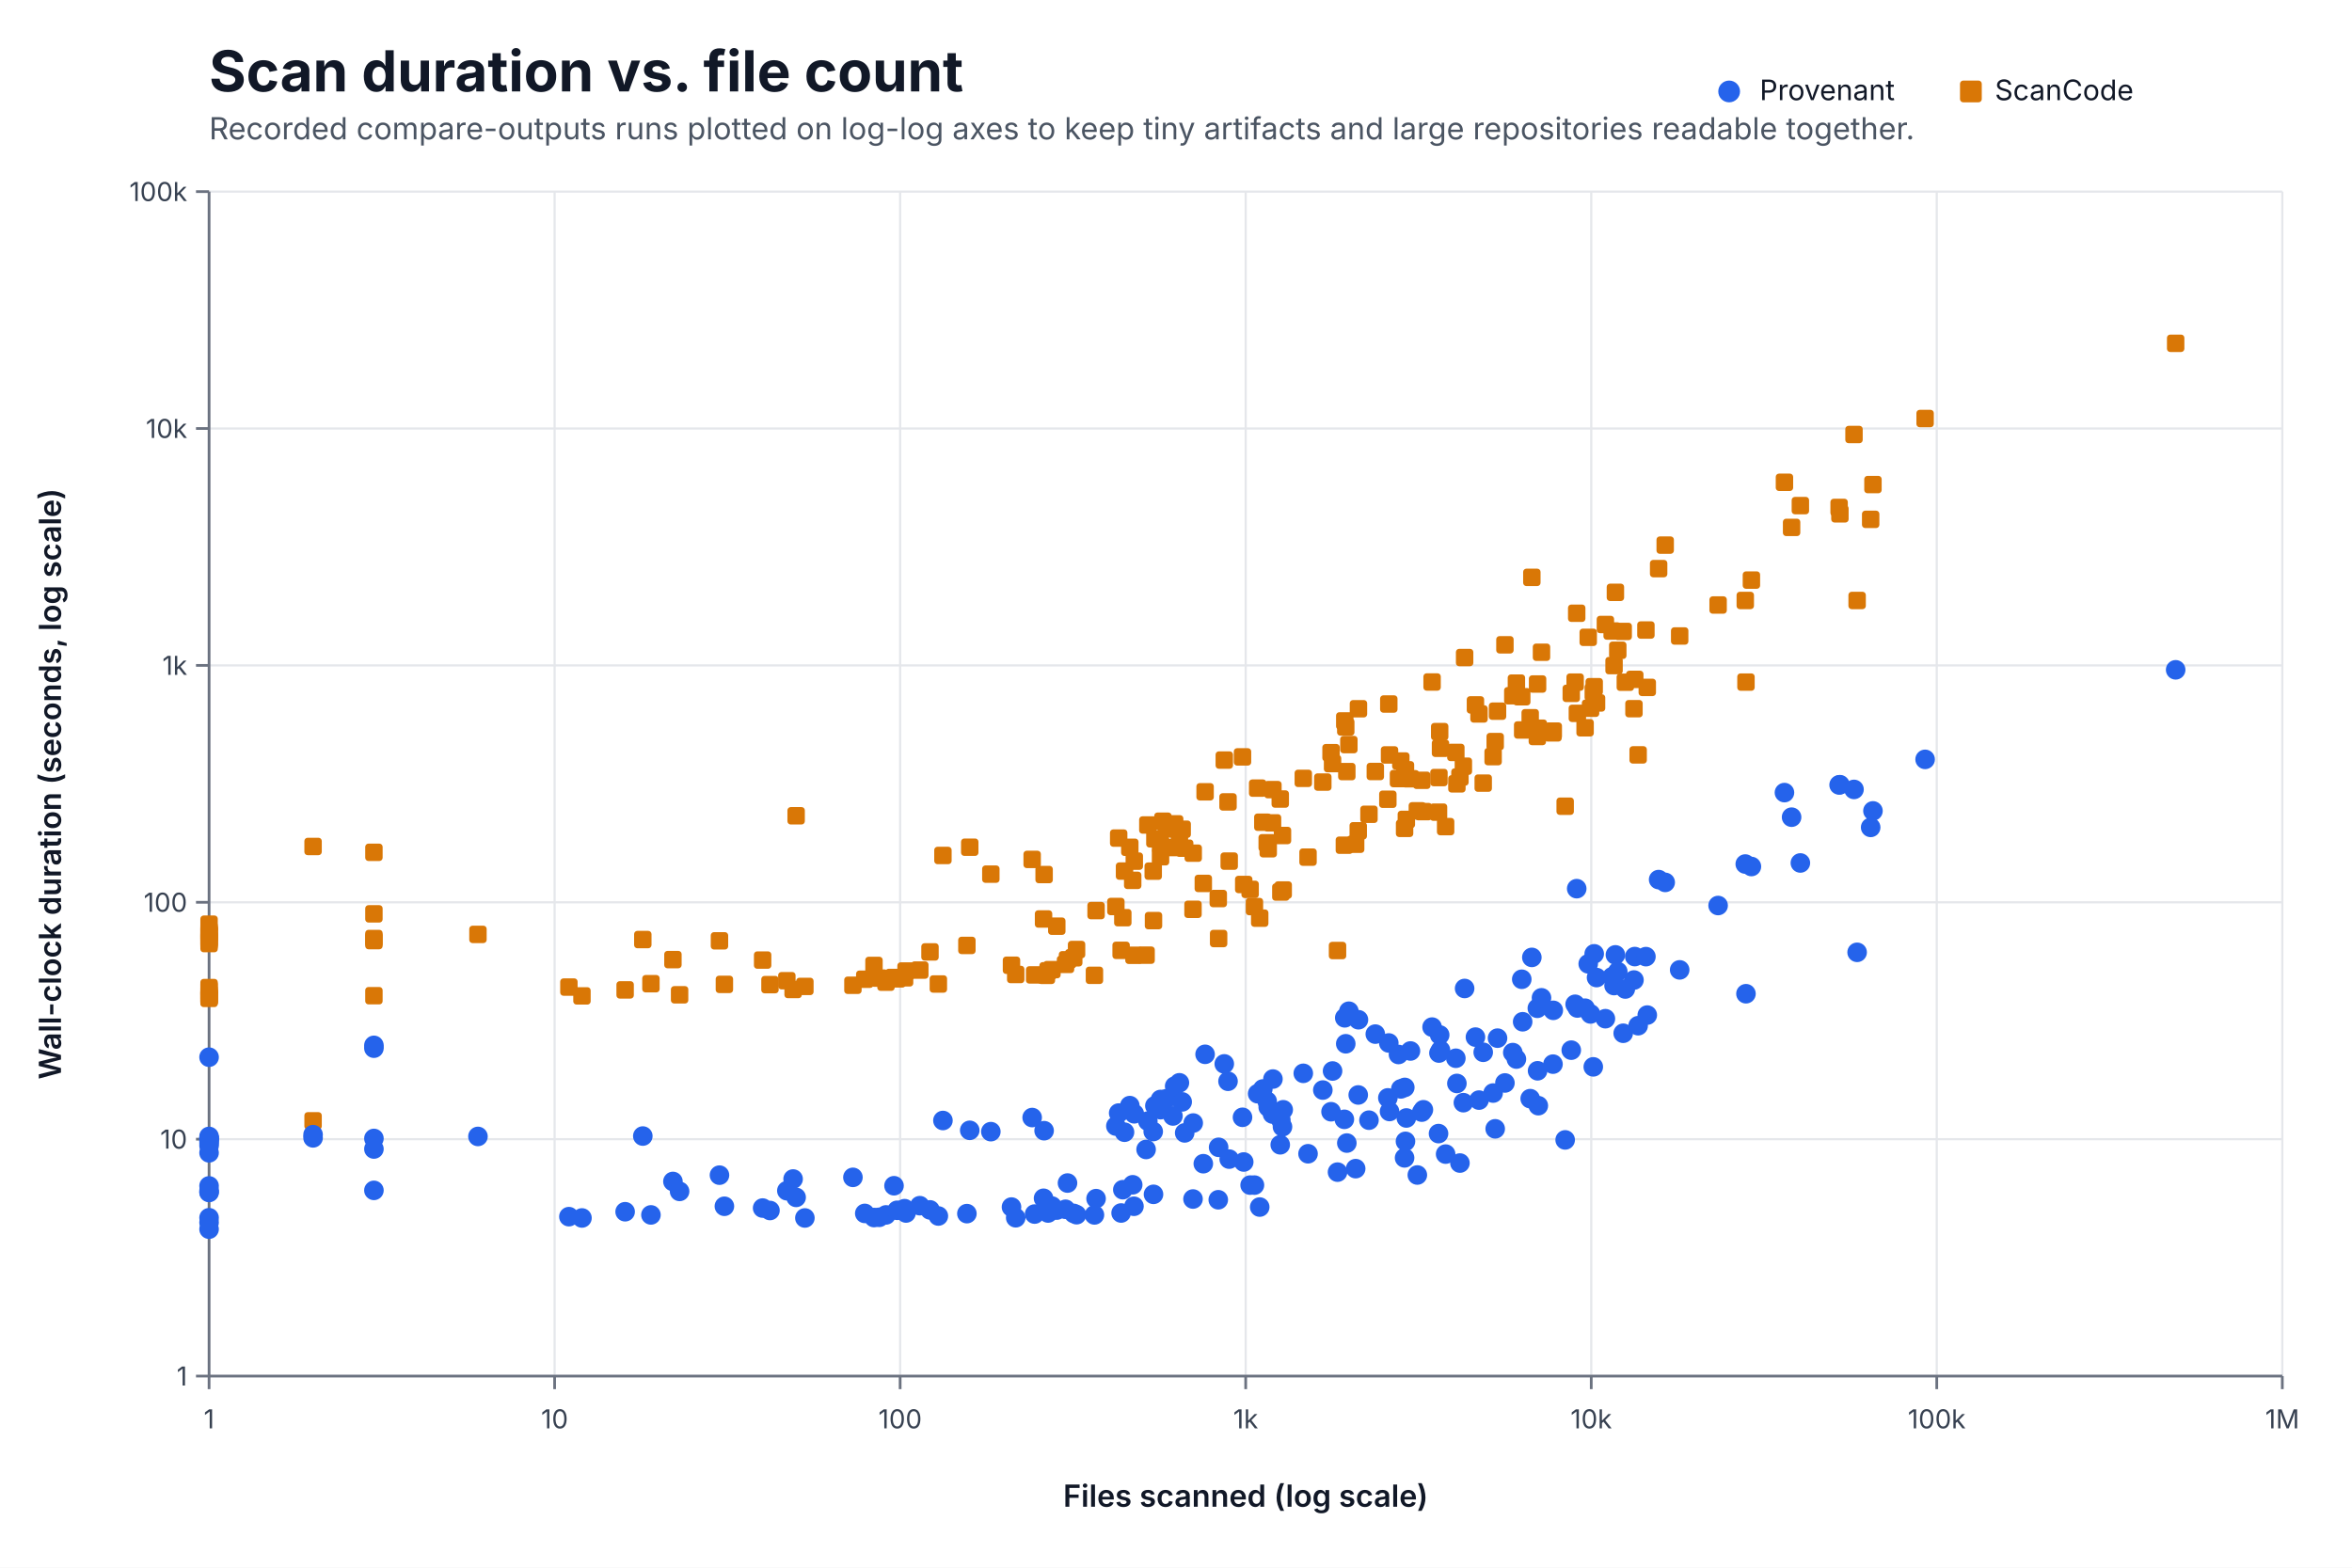
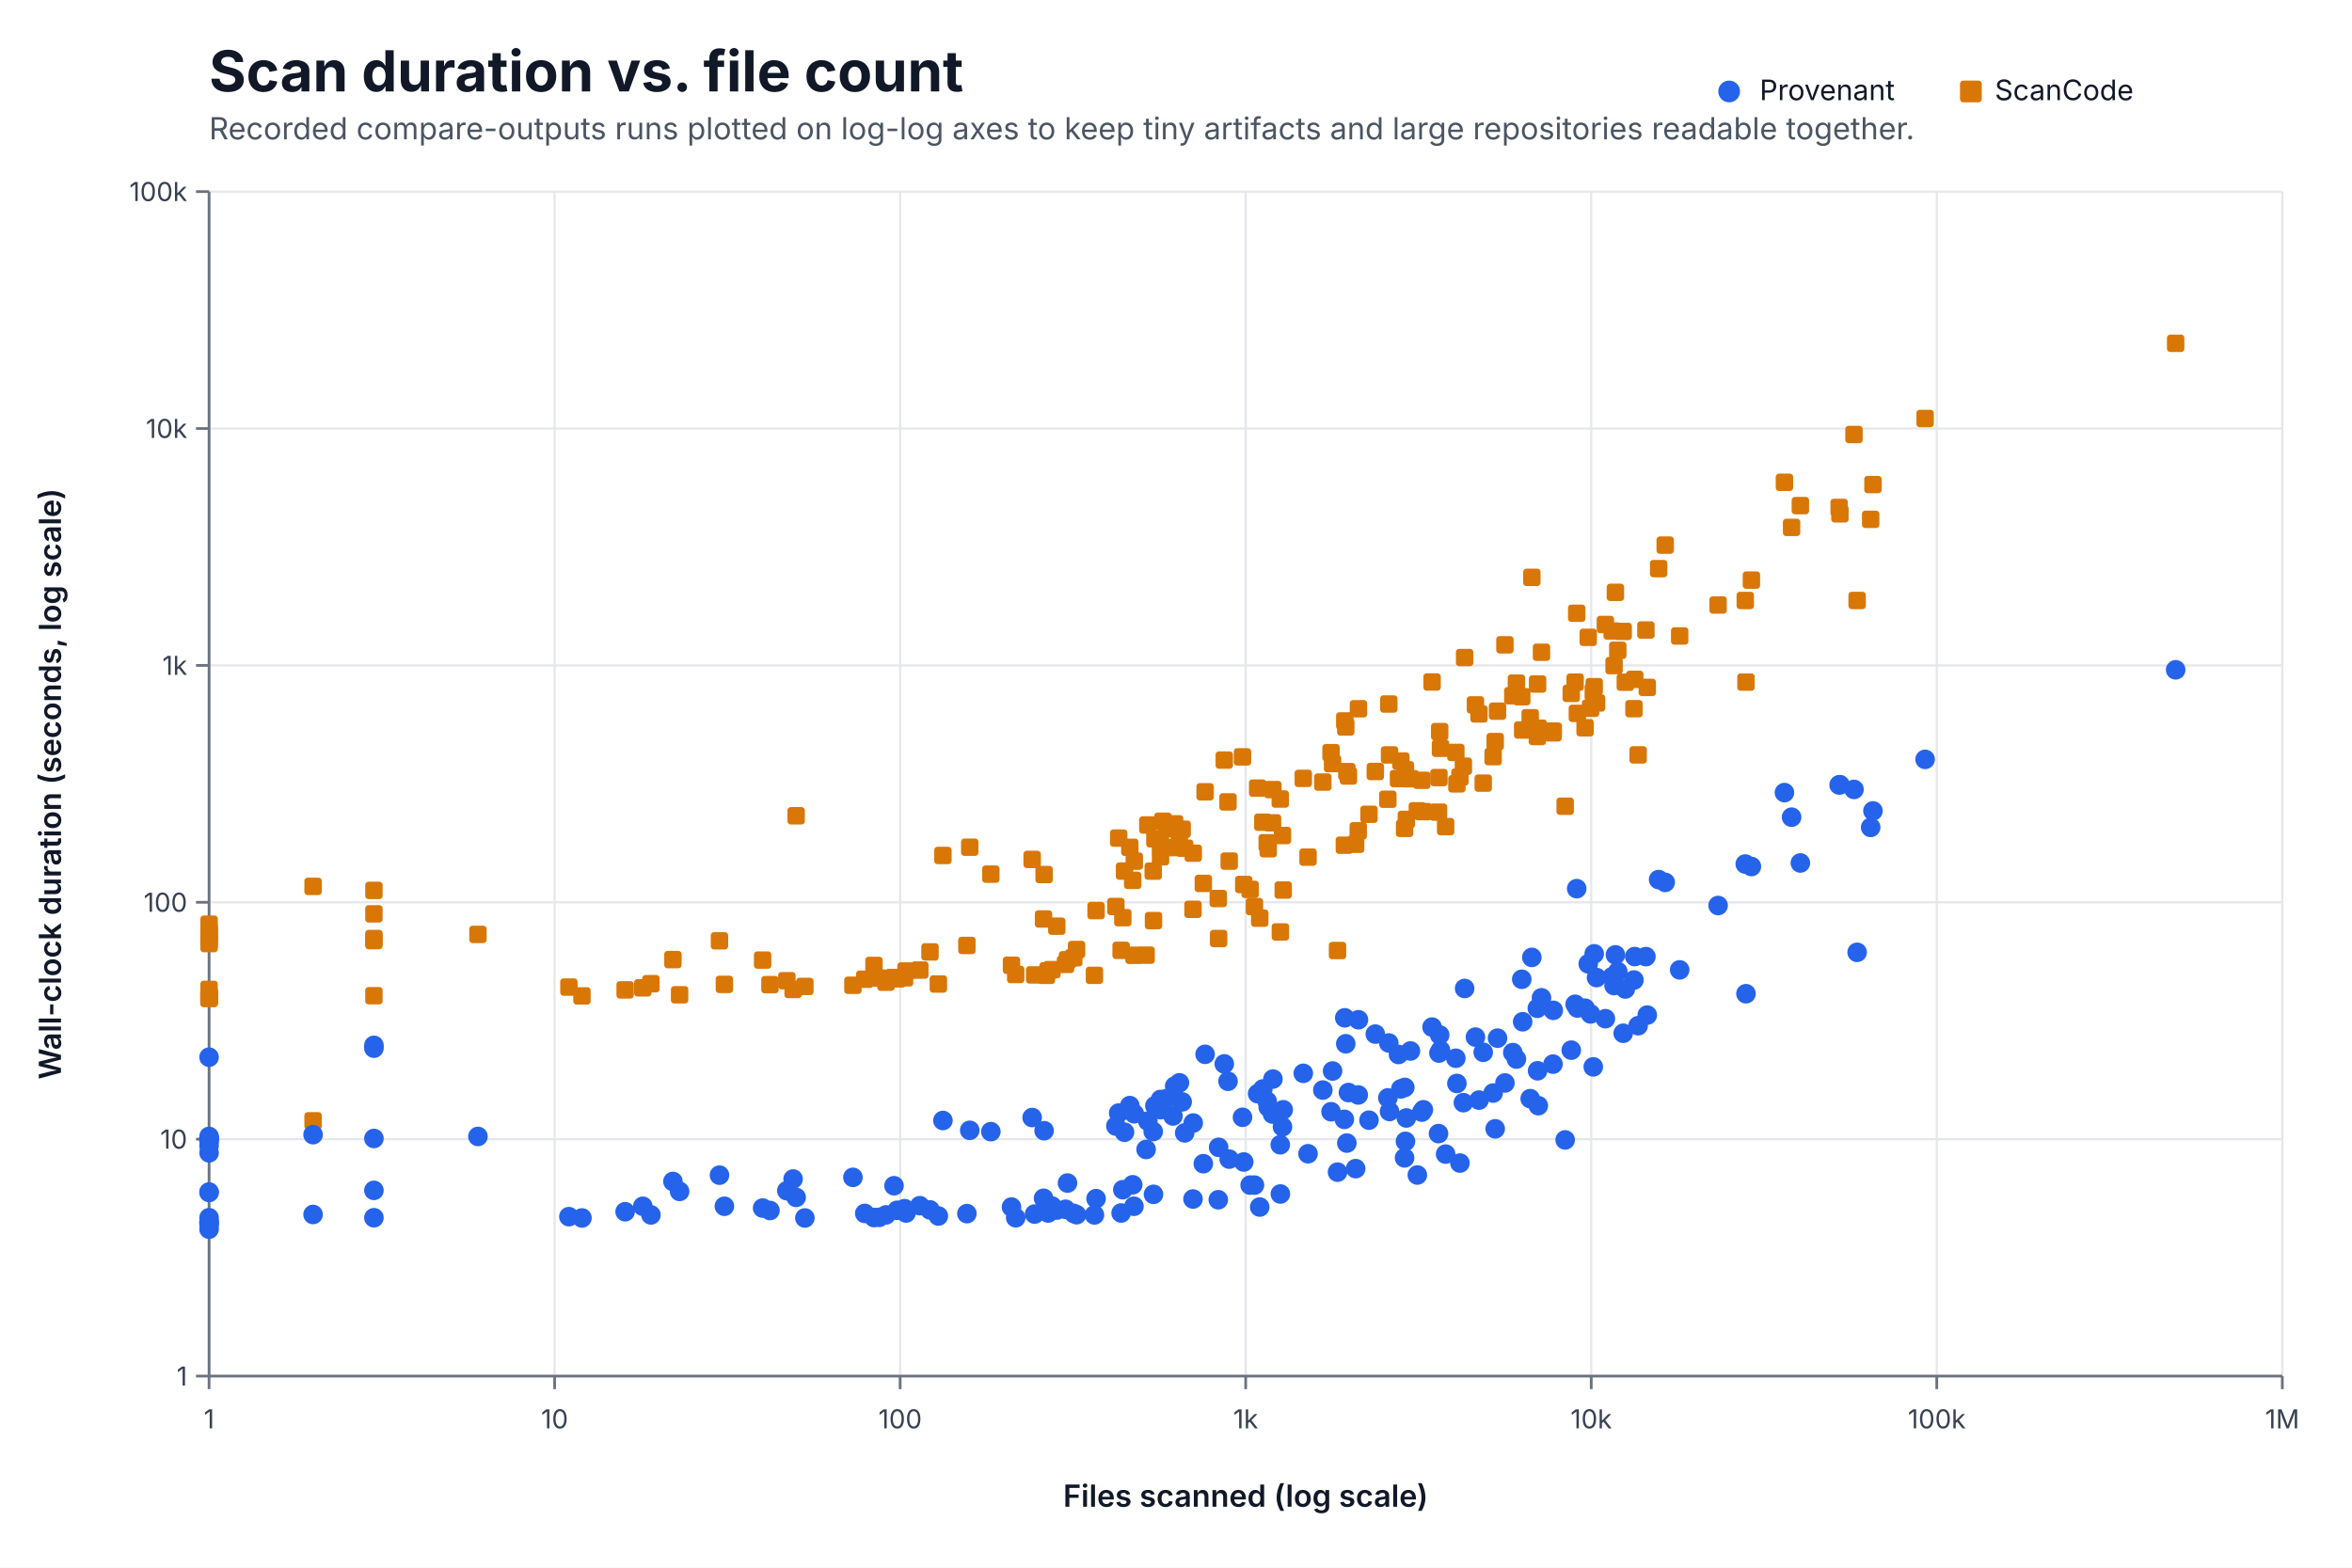
<svg xmlns="http://www.w3.org/2000/svg" width="1080" height="720" viewBox="0 0 1080 720" role="img" aria-labelledby="title desc">
  <style>
    text { font-family: -apple-system, BlinkMacSystemFont, "Segoe UI", sans-serif; fill: #111827; }
    .title { font-size: 26px; font-weight: 700; }
    .subtitle { font-size: 14px; fill: #4b5563; }
    .axis-label { font-size: 14px; font-weight: 600; }
    .tick { font-size: 12px; fill: #374151; }
    .grid { stroke: #e5e7eb; stroke-width: 1; }
    .axis { stroke: #6b7280; stroke-width: 1.25; }
    .legend-label { font-size: 13px; }
  </style>
  <rect x="0" y="0" width="1080" height="720" fill="white" />
  <text class="title" x="96" y="42">Scan duration vs. file count</text>
  <text class="subtitle" x="96" y="64">Recorded compare-outputs runs plotted on log-log axes to keep tiny artifacts and large repositories readable together.</text>
  <line class="grid" x1="96.00" y1="632.00" x2="1048.00" y2="632.00" />
  <line class="grid" x1="96.00" y1="523.20" x2="1048.00" y2="523.20" />
  <line class="grid" x1="96.00" y1="414.40" x2="1048.00" y2="414.40" />
  <line class="grid" x1="96.00" y1="305.60" x2="1048.00" y2="305.60" />
  <line class="grid" x1="96.00" y1="196.80" x2="1048.00" y2="196.80" />
  <line class="grid" x1="96.00" y1="88.00" x2="1048.00" y2="88.00" />
  <line class="grid" x1="96.00" y1="88.00" x2="96.00" y2="632.00" />
  <line class="grid" x1="254.67" y1="88.00" x2="254.67" y2="632.00" />
  <line class="grid" x1="413.33" y1="88.00" x2="413.33" y2="632.00" />
  <line class="grid" x1="572.00" y1="88.00" x2="572.00" y2="632.00" />
  <line class="grid" x1="730.67" y1="88.00" x2="730.67" y2="632.00" />
  <line class="grid" x1="889.33" y1="88.00" x2="889.33" y2="632.00" />
  <line class="grid" x1="1048.00" y1="88.00" x2="1048.00" y2="632.00" />
  <line class="axis" x1="96.00" y1="632.00" x2="1048.00" y2="632.00" />
  <line class="axis" x1="96.00" y1="88.00" x2="96.00" y2="632.00" />
  <line class="axis" x1="96.00" y1="632.00" x2="96.00" y2="638.00" />
  <text class="tick" x="96.00" y="656.00" text-anchor="middle">1</text>
  <line class="axis" x1="254.67" y1="632.00" x2="254.67" y2="638.00" />
  <text class="tick" x="254.67" y="656.00" text-anchor="middle">10</text>
  <line class="axis" x1="413.33" y1="632.00" x2="413.33" y2="638.00" />
  <text class="tick" x="413.33" y="656.00" text-anchor="middle">100</text>
  <line class="axis" x1="572.00" y1="632.00" x2="572.00" y2="638.00" />
  <text class="tick" x="572.00" y="656.00" text-anchor="middle">1k</text>
  <line class="axis" x1="730.67" y1="632.00" x2="730.67" y2="638.00" />
  <text class="tick" x="730.67" y="656.00" text-anchor="middle">10k</text>
  <line class="axis" x1="889.33" y1="632.00" x2="889.33" y2="638.00" />
  <text class="tick" x="889.33" y="656.00" text-anchor="middle">100k</text>
  <line class="axis" x1="1048.00" y1="632.00" x2="1048.00" y2="638.00" />
  <text class="tick" x="1048.00" y="656.00" text-anchor="middle">1M</text>
  <line class="axis" x1="90.00" y1="632.00" x2="96.00" y2="632.00" />
  <text class="tick" x="86.00" y="632.00" text-anchor="end" dominant-baseline="middle">1</text>
  <line class="axis" x1="90.00" y1="523.20" x2="96.00" y2="523.20" />
  <text class="tick" x="86.00" y="523.20" text-anchor="end" dominant-baseline="middle">10</text>
  <line class="axis" x1="90.00" y1="414.40" x2="96.00" y2="414.40" />
  <text class="tick" x="86.00" y="414.40" text-anchor="end" dominant-baseline="middle">100</text>
  <line class="axis" x1="90.00" y1="305.60" x2="96.00" y2="305.60" />
  <text class="tick" x="86.00" y="305.60" text-anchor="end" dominant-baseline="middle">1k</text>
  <line class="axis" x1="90.00" y1="196.80" x2="96.00" y2="196.80" />
  <text class="tick" x="86.00" y="196.80" text-anchor="end" dominant-baseline="middle">10k</text>
  <line class="axis" x1="90.00" y1="88.00" x2="96.00" y2="88.00" />
  <text class="tick" x="86.00" y="88.00" text-anchor="end" dominant-baseline="middle">100k</text>
  <text class="axis-label" x="572.00" y="692.00" text-anchor="middle">Files scanned (log scale)</text>
  <text class="axis-label" x="28" y="360.00" transform="rotate(-90 28 360.00)" text-anchor="middle">Wall-clock duration (seconds, log scale)</text>
  <g aria-label="Legend">
    <circle cx="794" cy="42" r="5" fill="#2563eb" />
    <text class="legend-label" x="808" y="46">Provenant</text>
    <rect x="900" y="37" width="10" height="10" fill="#d97706" rx="1.5" />
    <text class="legend-label" x="916" y="46">ScanCode</text>
  </g>
  <g aria-label="ScanCode points">
    <rect x="92.00" y="420.46" width="8" height="8" fill="#d97706" rx="1.5" />
    <rect x="92.00" y="423.47" width="8" height="8" fill="#d97706" rx="1.5" />
    <rect x="92.00" y="425.26" width="8" height="8" fill="#d97706" rx="1.5" />
    <rect x="92.00" y="424.52" width="8" height="8" fill="#d97706" rx="1.5" />
-     <rect x="92.00" y="449.57" width="8" height="8" fill="#d97706" rx="1.5" />
+     <rect x="92.00" y="453.23" width="8" height="8" fill="#d97706" rx="1.5" />
    <rect x="92.00" y="454.13" width="8" height="8" fill="#d97706" rx="1.5" />
    <rect x="92.00" y="450.39" width="8" height="8" fill="#d97706" rx="1.5" />
    <rect x="92.00" y="454.09" width="8" height="8" fill="#d97706" rx="1.5" />
    <rect x="92.00" y="429.37" width="8" height="8" fill="#d97706" rx="1.5" />
    <rect x="92.00" y="428.44" width="8" height="8" fill="#d97706" rx="1.5" />
    <rect x="92.00" y="427.25" width="8" height="8" fill="#d97706" rx="1.5" />
    <rect x="92.00" y="453.66" width="8" height="8" fill="#d97706" rx="1.5" />
-     <rect x="92.00" y="424.52" width="8" height="8" fill="#d97706" rx="1.5" />
+     <rect x="92.00" y="454.09" width="8" height="8" fill="#d97706" rx="1.5" />
    <rect x="92.00" y="427.69" width="8" height="8" fill="#d97706" rx="1.5" />
    <rect x="92.00" y="453.46" width="8" height="8" fill="#d97706" rx="1.5" />
    <rect x="92.00" y="454.54" width="8" height="8" fill="#d97706" rx="1.5" />
-     <rect x="92.00" y="452.30" width="8" height="8" fill="#d97706" rx="1.5" />
+     <rect x="92.00" y="454.54" width="8" height="8" fill="#d97706" rx="1.5" />
    <rect x="139.76" y="510.78" width="8" height="8" fill="#d97706" rx="1.5" />
-     <rect x="139.76" y="384.76" width="8" height="8" fill="#d97706" rx="1.5" />
+     <rect x="139.76" y="403.09" width="8" height="8" fill="#d97706" rx="1.5" />
    <rect x="167.70" y="427.04" width="8" height="8" fill="#d97706" rx="1.5" />
-     <rect x="167.70" y="387.45" width="8" height="8" fill="#d97706" rx="1.5" />
+     <rect x="167.70" y="404.94" width="8" height="8" fill="#d97706" rx="1.5" />
    <rect x="167.70" y="427.99" width="8" height="8" fill="#d97706" rx="1.5" />
    <rect x="167.70" y="453.30" width="8" height="8" fill="#d97706" rx="1.5" />
    <rect x="167.70" y="415.71" width="8" height="8" fill="#d97706" rx="1.5" />
    <rect x="215.47" y="425.14" width="8" height="8" fill="#d97706" rx="1.5" />
    <rect x="257.23" y="449.34" width="8" height="8" fill="#d97706" rx="1.5" />
    <rect x="263.23" y="453.39" width="8" height="8" fill="#d97706" rx="1.5" />
    <rect x="283.05" y="450.63" width="8" height="8" fill="#d97706" rx="1.5" />
-     <rect x="291.17" y="427.52" width="8" height="8" fill="#d97706" rx="1.5" />
+     <rect x="291.17" y="449.68" width="8" height="8" fill="#d97706" rx="1.5" />
    <rect x="294.90" y="447.79" width="8" height="8" fill="#d97706" rx="1.5" />
    <rect x="305.00" y="436.72" width="8" height="8" fill="#d97706" rx="1.5" />
    <rect x="308.06" y="452.89" width="8" height="8" fill="#d97706" rx="1.5" />
    <rect x="326.37" y="428.10" width="8" height="8" fill="#d97706" rx="1.5" />
    <rect x="328.63" y="448.10" width="8" height="8" fill="#d97706" rx="1.5" />
    <rect x="346.19" y="436.94" width="8" height="8" fill="#d97706" rx="1.5" />
    <rect x="349.56" y="448.21" width="8" height="8" fill="#d97706" rx="1.5" />
    <rect x="357.31" y="446.42" width="8" height="8" fill="#d97706" rx="1.5" />
    <rect x="360.18" y="450.45" width="8" height="8" fill="#d97706" rx="1.5" />
    <rect x="361.57" y="370.67" width="8" height="8" fill="#d97706" rx="1.5" />
    <rect x="365.59" y="449.04" width="8" height="8" fill="#d97706" rx="1.5" />
    <rect x="387.65" y="448.50" width="8" height="8" fill="#d97706" rx="1.5" />
    <rect x="393.09" y="445.73" width="8" height="8" fill="#d97706" rx="1.5" />
    <rect x="397.32" y="439.40" width="8" height="8" fill="#d97706" rx="1.5" />
    <rect x="399.74" y="445.22" width="8" height="8" fill="#d97706" rx="1.5" />
    <rect x="402.83" y="447.10" width="8" height="8" fill="#d97706" rx="1.5" />
    <rect x="406.52" y="444.93" width="8" height="8" fill="#d97706" rx="1.5" />
    <rect x="407.94" y="445.56" width="8" height="8" fill="#d97706" rx="1.5" />
    <rect x="411.37" y="445.09" width="8" height="8" fill="#d97706" rx="1.5" />
    <rect x="412.04" y="441.96" width="8" height="8" fill="#d97706" rx="1.5" />
    <rect x="418.36" y="441.53" width="8" height="8" fill="#d97706" rx="1.5" />
    <rect x="423.04" y="433.19" width="8" height="8" fill="#d97706" rx="1.5" />
    <rect x="426.88" y="447.92" width="8" height="8" fill="#d97706" rx="1.5" />
    <rect x="428.98" y="388.90" width="8" height="8" fill="#d97706" rx="1.5" />
    <rect x="439.98" y="430.21" width="8" height="8" fill="#d97706" rx="1.5" />
    <rect x="441.29" y="385.10" width="8" height="8" fill="#d97706" rx="1.5" />
    <rect x="450.98" y="397.47" width="8" height="8" fill="#d97706" rx="1.5" />
    <rect x="460.46" y="439.32" width="8" height="8" fill="#d97706" rx="1.5" />
    <rect x="462.40" y="443.56" width="8" height="8" fill="#d97706" rx="1.5" />
    <rect x="469.95" y="390.71" width="8" height="8" fill="#d97706" rx="1.5" />
    <rect x="471.08" y="443.75" width="8" height="8" fill="#d97706" rx="1.5" />
    <rect x="475.18" y="418.07" width="8" height="8" fill="#d97706" rx="1.5" />
    <rect x="475.44" y="397.66" width="8" height="8" fill="#d97706" rx="1.5" />
    <rect x="476.49" y="443.95" width="8" height="8" fill="#d97706" rx="1.5" />
    <rect x="477.26" y="441.87" width="8" height="8" fill="#d97706" rx="1.5" />
    <rect x="479.04" y="441.32" width="8" height="8" fill="#d97706" rx="1.5" />
    <rect x="481.26" y="421.37" width="8" height="8" fill="#d97706" rx="1.5" />
    <rect x="485.27" y="438.93" width="8" height="8" fill="#d97706" rx="1.5" />
    <rect x="486.18" y="436.80" width="8" height="8" fill="#d97706" rx="1.5" />
    <rect x="489.05" y="435.88" width="8" height="8" fill="#d97706" rx="1.5" />
    <rect x="490.34" y="432.10" width="8" height="8" fill="#d97706" rx="1.5" />
    <rect x="498.55" y="443.94" width="8" height="8" fill="#d97706" rx="1.5" />
    <rect x="499.30" y="414.21" width="8" height="8" fill="#d97706" rx="1.5" />
    <rect x="508.39" y="412.34" width="8" height="8" fill="#d97706" rx="1.5" />
    <rect x="509.68" y="380.92" width="8" height="8" fill="#d97706" rx="1.5" />
    <rect x="510.80" y="432.47" width="8" height="8" fill="#d97706" rx="1.5" />
    <rect x="511.58" y="417.47" width="8" height="8" fill="#d97706" rx="1.5" />
    <rect x="512.36" y="396.07" width="8" height="8" fill="#d97706" rx="1.5" />
    <rect x="514.79" y="385.13" width="8" height="8" fill="#d97706" rx="1.5" />
    <rect x="516.12" y="400.33" width="8" height="8" fill="#d97706" rx="1.5" />
    <rect x="516.70" y="434.73" width="8" height="8" fill="#d97706" rx="1.5" />
    <rect x="516.85" y="391.50" width="8" height="8" fill="#d97706" rx="1.5" />
    <rect x="522.27" y="434.69" width="8" height="8" fill="#d97706" rx="1.5" />
    <rect x="523.07" y="374.90" width="8" height="8" fill="#d97706" rx="1.5" />
    <rect x="525.54" y="396.10" width="8" height="8" fill="#d97706" rx="1.5" />
    <rect x="525.67" y="418.82" width="8" height="8" fill="#d97706" rx="1.5" />
    <rect x="526.30" y="381.25" width="8" height="8" fill="#d97706" rx="1.5" />
    <rect x="528.90" y="383.91" width="8" height="8" fill="#d97706" rx="1.5" />
    <rect x="528.90" y="389.48" width="8" height="8" fill="#d97706" rx="1.5" />
    <rect x="529.99" y="373.16" width="8" height="8" fill="#d97706" rx="1.5" />
    <rect x="531.64" y="376.71" width="8" height="8" fill="#d97706" rx="1.5" />
    <rect x="534.61" y="385.27" width="8" height="8" fill="#d97706" rx="1.5" />
    <rect x="535.39" y="374.38" width="8" height="8" fill="#d97706" rx="1.5" />
    <rect x="537.57" y="381.59" width="8" height="8" fill="#d97706" rx="1.5" />
    <rect x="538.84" y="376.84" width="8" height="8" fill="#d97706" rx="1.5" />
    <rect x="539.99" y="385.56" width="8" height="8" fill="#d97706" rx="1.5" />
    <rect x="543.81" y="413.62" width="8" height="8" fill="#d97706" rx="1.5" />
    <rect x="543.91" y="387.84" width="8" height="8" fill="#d97706" rx="1.5" />
    <rect x="548.54" y="401.74" width="8" height="8" fill="#d97706" rx="1.5" />
    <rect x="549.36" y="359.65" width="8" height="8" fill="#d97706" rx="1.5" />
    <rect x="555.41" y="408.67" width="8" height="8" fill="#d97706" rx="1.5" />
    <rect x="555.57" y="427.04" width="8" height="8" fill="#d97706" rx="1.5" />
    <rect x="558.17" y="345.08" width="8" height="8" fill="#d97706" rx="1.5" />
    <rect x="559.89" y="364.30" width="8" height="8" fill="#d97706" rx="1.5" />
    <rect x="560.43" y="391.49" width="8" height="8" fill="#d97706" rx="1.5" />
    <rect x="566.54" y="343.62" width="8" height="8" fill="#d97706" rx="1.5" />
    <rect x="567.10" y="402.22" width="8" height="8" fill="#d97706" rx="1.5" />
    <rect x="570.04" y="404.47" width="8" height="8" fill="#d97706" rx="1.5" />
    <rect x="572.02" y="412.37" width="8" height="8" fill="#d97706" rx="1.5" />
    <rect x="573.49" y="357.97" width="8" height="8" fill="#d97706" rx="1.5" />
    <rect x="574.44" y="417.69" width="8" height="8" fill="#d97706" rx="1.5" />
    <rect x="575.87" y="373.63" width="8" height="8" fill="#d97706" rx="1.5" />
    <rect x="577.87" y="383.06" width="8" height="8" fill="#d97706" rx="1.5" />
    <rect x="578.35" y="385.81" width="8" height="8" fill="#d97706" rx="1.5" />
    <rect x="580.33" y="373.93" width="8" height="8" fill="#d97706" rx="1.5" />
    <rect x="580.51" y="358.66" width="8" height="8" fill="#d97706" rx="1.5" />
    <rect x="583.87" y="362.98" width="8" height="8" fill="#d97706" rx="1.5" />
-     <rect x="584.14" y="405.69" width="8" height="8" fill="#d97706" rx="1.5" />
+     <rect x="583.93" y="424.01" width="8" height="8" fill="#d97706" rx="1.5" />
    <rect x="584.90" y="379.72" width="8" height="8" fill="#d97706" rx="1.5" />
    <rect x="585.23" y="404.76" width="8" height="8" fill="#d97706" rx="1.5" />
    <rect x="594.45" y="353.48" width="8" height="8" fill="#d97706" rx="1.5" />
    <rect x="596.63" y="389.66" width="8" height="8" fill="#d97706" rx="1.5" />
    <rect x="603.42" y="355.19" width="8" height="8" fill="#d97706" rx="1.5" />
    <rect x="607.19" y="341.69" width="8" height="8" fill="#d97706" rx="1.5" />
    <rect x="607.89" y="346.71" width="8" height="8" fill="#d97706" rx="1.5" />
    <rect x="610.17" y="432.56" width="8" height="8" fill="#d97706" rx="1.5" />
    <rect x="613.31" y="384.18" width="8" height="8" fill="#d97706" rx="1.5" />
    <rect x="613.49" y="327.10" width="8" height="8" fill="#d97706" rx="1.5" />
    <rect x="613.95" y="329.87" width="8" height="8" fill="#d97706" rx="1.5" />
    <rect x="614.44" y="350.37" width="8" height="8" fill="#d97706" rx="1.5" />
-     <rect x="615.38" y="337.97" width="8" height="8" fill="#d97706" rx="1.5" />
+     <rect x="615.18" y="352.40" width="8" height="8" fill="#d97706" rx="1.5" />
    <rect x="618.50" y="383.74" width="8" height="8" fill="#d97706" rx="1.5" />
    <rect x="619.68" y="377.56" width="8" height="8" fill="#d97706" rx="1.5" />
    <rect x="619.78" y="321.51" width="8" height="8" fill="#d97706" rx="1.5" />
    <rect x="624.61" y="369.98" width="8" height="8" fill="#d97706" rx="1.5" />
    <rect x="627.52" y="350.33" width="8" height="8" fill="#d97706" rx="1.5" />
    <rect x="633.28" y="363.07" width="8" height="8" fill="#d97706" rx="1.5" />
    <rect x="633.71" y="319.34" width="8" height="8" fill="#d97706" rx="1.5" />
    <rect x="634.05" y="342.72" width="8" height="8" fill="#d97706" rx="1.5" />
    <rect x="638.16" y="353.58" width="8" height="8" fill="#d97706" rx="1.5" />
    <rect x="639.24" y="345.52" width="8" height="8" fill="#d97706" rx="1.5" />
    <rect x="640.96" y="376.44" width="8" height="8" fill="#d97706" rx="1.5" />
    <rect x="641.06" y="351.33" width="8" height="8" fill="#d97706" rx="1.5" />
    <rect x="641.37" y="349.55" width="8" height="8" fill="#d97706" rx="1.5" />
    <rect x="641.77" y="372.34" width="8" height="8" fill="#d97706" rx="1.5" />
    <rect x="643.66" y="353.67" width="8" height="8" fill="#d97706" rx="1.5" />
    <rect x="646.82" y="368.39" width="8" height="8" fill="#d97706" rx="1.5" />
    <rect x="648.86" y="354.37" width="8" height="8" fill="#d97706" rx="1.5" />
    <rect x="649.60" y="368.75" width="8" height="8" fill="#d97706" rx="1.5" />
    <rect x="653.59" y="309.22" width="8" height="8" fill="#d97706" rx="1.5" />
    <rect x="656.55" y="369.00" width="8" height="8" fill="#d97706" rx="1.5" />
    <rect x="656.74" y="353.11" width="8" height="8" fill="#d97706" rx="1.5" />
    <rect x="657.08" y="332.02" width="8" height="8" fill="#d97706" rx="1.5" />
    <rect x="657.46" y="339.67" width="8" height="8" fill="#d97706" rx="1.5" />
    <rect x="659.81" y="375.65" width="8" height="8" fill="#d97706" rx="1.5" />
    <rect x="664.50" y="341.57" width="8" height="8" fill="#d97706" rx="1.5" />
    <rect x="664.98" y="356.00" width="8" height="8" fill="#d97706" rx="1.5" />
    <rect x="666.38" y="352.86" width="8" height="8" fill="#d97706" rx="1.5" />
    <rect x="667.96" y="347.89" width="8" height="8" fill="#d97706" rx="1.5" />
    <rect x="668.53" y="297.99" width="8" height="8" fill="#d97706" rx="1.5" />
    <rect x="673.50" y="319.74" width="8" height="8" fill="#d97706" rx="1.5" />
    <rect x="675.14" y="323.90" width="8" height="8" fill="#d97706" rx="1.5" />
    <rect x="677.07" y="355.67" width="8" height="8" fill="#d97706" rx="1.5" />
    <rect x="681.62" y="343.50" width="8" height="8" fill="#d97706" rx="1.5" />
    <rect x="682.57" y="336.59" width="8" height="8" fill="#d97706" rx="1.5" />
    <rect x="683.64" y="322.63" width="8" height="8" fill="#d97706" rx="1.5" />
    <rect x="687.04" y="292.14" width="8" height="8" fill="#d97706" rx="1.5" />
    <rect x="690.65" y="315.53" width="8" height="8" fill="#d97706" rx="1.5" />
    <rect x="692.31" y="309.74" width="8" height="8" fill="#d97706" rx="1.5" />
    <rect x="694.77" y="315.99" width="8" height="8" fill="#d97706" rx="1.5" />
    <rect x="695.18" y="331.26" width="8" height="8" fill="#d97706" rx="1.5" />
    <rect x="698.64" y="325.64" width="8" height="8" fill="#d97706" rx="1.5" />
    <rect x="699.40" y="261.17" width="8" height="8" fill="#d97706" rx="1.5" />
    <rect x="701.92" y="334.25" width="8" height="8" fill="#d97706" rx="1.5" />
    <rect x="702.03" y="310.15" width="8" height="8" fill="#d97706" rx="1.5" />
    <rect x="702.37" y="330.44" width="8" height="8" fill="#d97706" rx="1.5" />
    <rect x="703.83" y="295.56" width="8" height="8" fill="#d97706" rx="1.5" />
    <rect x="709.11" y="332.59" width="8" height="8" fill="#d97706" rx="1.5" />
    <rect x="709.24" y="331.79" width="8" height="8" fill="#d97706" rx="1.5" />
    <rect x="714.70" y="366.27" width="8" height="8" fill="#d97706" rx="1.5" />
    <rect x="717.50" y="314.45" width="8" height="8" fill="#d97706" rx="1.5" />
    <rect x="719.28" y="309.28" width="8" height="8" fill="#d97706" rx="1.5" />
    <rect x="720.00" y="277.65" width="8" height="8" fill="#d97706" rx="1.5" />
    <rect x="720.30" y="323.62" width="8" height="8" fill="#d97706" rx="1.5" />
    <rect x="723.85" y="330.25" width="8" height="8" fill="#d97706" rx="1.5" />
    <rect x="725.29" y="288.71" width="8" height="8" fill="#d97706" rx="1.5" />
    <rect x="726.36" y="321.28" width="8" height="8" fill="#d97706" rx="1.5" />
    <rect x="727.61" y="313.95" width="8" height="8" fill="#d97706" rx="1.5" />
    <rect x="728.03" y="311.39" width="8" height="8" fill="#d97706" rx="1.5" />
    <rect x="729.11" y="318.85" width="8" height="8" fill="#d97706" rx="1.5" />
    <rect x="733.17" y="282.81" width="8" height="8" fill="#d97706" rx="1.5" />
    <rect x="736.27" y="285.81" width="8" height="8" fill="#d97706" rx="1.5" />
    <rect x="737.15" y="301.70" width="8" height="8" fill="#d97706" rx="1.5" />
    <rect x="737.77" y="268.04" width="8" height="8" fill="#d97706" rx="1.5" />
    <rect x="738.86" y="294.65" width="8" height="8" fill="#d97706" rx="1.5" />
    <rect x="741.35" y="286.00" width="8" height="8" fill="#d97706" rx="1.5" />
    <rect x="742.32" y="309.33" width="8" height="8" fill="#d97706" rx="1.5" />
    <rect x="746.29" y="321.48" width="8" height="8" fill="#d97706" rx="1.5" />
    <rect x="746.66" y="308.03" width="8" height="8" fill="#d97706" rx="1.5" />
    <rect x="748.21" y="342.70" width="8" height="8" fill="#d97706" rx="1.5" />
    <rect x="751.78" y="285.35" width="8" height="8" fill="#d97706" rx="1.5" />
    <rect x="752.40" y="311.70" width="8" height="8" fill="#d97706" rx="1.5" />
    <rect x="757.62" y="257.15" width="8" height="8" fill="#d97706" rx="1.5" />
    <rect x="760.63" y="246.36" width="8" height="8" fill="#d97706" rx="1.5" />
    <rect x="767.28" y="288.09" width="8" height="8" fill="#d97706" rx="1.5" />
    <rect x="784.93" y="273.87" width="8" height="8" fill="#d97706" rx="1.5" />
    <rect x="797.40" y="271.78" width="8" height="8" fill="#d97706" rx="1.5" />
    <rect x="797.72" y="309.27" width="8" height="8" fill="#d97706" rx="1.5" />
    <rect x="800.22" y="262.42" width="8" height="8" fill="#d97706" rx="1.5" />
    <rect x="815.39" y="217.51" width="8" height="8" fill="#d97706" rx="1.5" />
    <rect x="818.67" y="238.22" width="8" height="8" fill="#d97706" rx="1.5" />
    <rect x="822.70" y="228.21" width="8" height="8" fill="#d97706" rx="1.5" />
    <rect x="840.49" y="229.06" width="8" height="8" fill="#d97706" rx="1.5" />
    <rect x="840.86" y="231.99" width="8" height="8" fill="#d97706" rx="1.5" />
    <rect x="847.33" y="195.56" width="8" height="8" fill="#d97706" rx="1.5" />
    <rect x="848.76" y="271.78" width="8" height="8" fill="#d97706" rx="1.5" />
    <rect x="854.98" y="234.53" width="8" height="8" fill="#d97706" rx="1.5" />
    <rect x="856.03" y="218.55" width="8" height="8" fill="#d97706" rx="1.5" />
    <rect x="879.98" y="188.22" width="8" height="8" fill="#d97706" rx="1.5" />
    <rect x="995.03" y="153.67" width="8" height="8" fill="#d97706" rx="1.5" />
  </g>
  <g aria-label="Provenant points">
    <circle cx="96.00" cy="522.92" r="4.5" fill="#2563eb" />
    <circle cx="96.00" cy="522.78" r="4.5" fill="#2563eb" />
    <circle cx="96.00" cy="522.68" r="4.5" fill="#2563eb" />
    <circle cx="96.00" cy="521.94" r="4.5" fill="#2563eb" />
-     <circle cx="96.00" cy="544.66" r="4.5" fill="#2563eb" />
+     <circle cx="96.00" cy="561.35" r="4.5" fill="#2563eb" />
    <circle cx="96.00" cy="561.46" r="4.5" fill="#2563eb" />
    <circle cx="96.00" cy="529.46" r="4.5" fill="#2563eb" />
    <circle cx="96.00" cy="547.49" r="4.5" fill="#2563eb" />
    <circle cx="96.00" cy="485.54" r="4.5" fill="#2563eb" />
    <circle cx="96.00" cy="526.17" r="4.5" fill="#2563eb" />
    <circle cx="96.00" cy="524.11" r="4.5" fill="#2563eb" />
    <circle cx="96.00" cy="547.65" r="4.5" fill="#2563eb" />
-     <circle cx="96.00" cy="525.13" r="4.5" fill="#2563eb" />
+     <circle cx="96.00" cy="561.56" r="4.5" fill="#2563eb" />
    <circle cx="96.00" cy="523.72" r="4.5" fill="#2563eb" />
    <circle cx="96.00" cy="559.28" r="4.5" fill="#2563eb" />
    <circle cx="96.00" cy="564.53" r="4.5" fill="#2563eb" />
-     <circle cx="96.00" cy="546.71" r="4.5" fill="#2563eb" />
+     <circle cx="96.00" cy="562.64" r="4.5" fill="#2563eb" />
    <circle cx="143.76" cy="521.12" r="4.5" fill="#2563eb" />
-     <circle cx="143.76" cy="522.59" r="4.5" fill="#2563eb" />
+     <circle cx="143.76" cy="557.78" r="4.5" fill="#2563eb" />
    <circle cx="171.70" cy="522.87" r="4.5" fill="#2563eb" />
-     <circle cx="171.70" cy="527.71" r="4.5" fill="#2563eb" />
+     <circle cx="171.70" cy="559.28" r="4.5" fill="#2563eb" />
    <circle cx="171.70" cy="480.11" r="4.5" fill="#2563eb" />
    <circle cx="171.70" cy="546.71" r="4.5" fill="#2563eb" />
    <circle cx="171.70" cy="481.40" r="4.5" fill="#2563eb" />
    <circle cx="219.47" cy="521.94" r="4.5" fill="#2563eb" />
    <circle cx="261.23" cy="558.78" r="4.5" fill="#2563eb" />
    <circle cx="267.23" cy="559.38" r="4.5" fill="#2563eb" />
    <circle cx="287.05" cy="556.52" r="4.5" fill="#2563eb" />
-     <circle cx="295.17" cy="521.76" r="4.5" fill="#2563eb" />
+     <circle cx="295.17" cy="554.01" r="4.5" fill="#2563eb" />
    <circle cx="298.90" cy="557.98" r="4.5" fill="#2563eb" />
    <circle cx="309.00" cy="542.62" r="4.5" fill="#2563eb" />
    <circle cx="312.06" cy="547.18" r="4.5" fill="#2563eb" />
    <circle cx="330.37" cy="539.72" r="4.5" fill="#2563eb" />
    <circle cx="332.63" cy="554.01" r="4.5" fill="#2563eb" />
    <circle cx="350.19" cy="554.83" r="4.5" fill="#2563eb" />
    <circle cx="353.56" cy="555.95" r="4.5" fill="#2563eb" />
    <circle cx="361.31" cy="546.87" r="4.5" fill="#2563eb" />
    <circle cx="364.18" cy="541.49" r="4.5" fill="#2563eb" />
    <circle cx="365.57" cy="549.93" r="4.5" fill="#2563eb" />
    <circle cx="369.59" cy="559.38" r="4.5" fill="#2563eb" />
    <circle cx="391.65" cy="540.73" r="4.5" fill="#2563eb" />
    <circle cx="397.09" cy="557.29" r="4.5" fill="#2563eb" />
    <circle cx="401.32" cy="559.18" r="4.5" fill="#2563eb" />
    <circle cx="403.74" cy="559.08" r="4.5" fill="#2563eb" />
    <circle cx="406.83" cy="557.98" r="4.5" fill="#2563eb" />
    <circle cx="410.52" cy="544.58" r="4.5" fill="#2563eb" />
    <circle cx="411.94" cy="555.86" r="4.5" fill="#2563eb" />
    <circle cx="415.37" cy="555.11" r="4.5" fill="#2563eb" />
    <circle cx="416.04" cy="557.10" r="4.5" fill="#2563eb" />
    <circle cx="422.36" cy="553.74" r="4.5" fill="#2563eb" />
    <circle cx="427.04" cy="555.67" r="4.5" fill="#2563eb" />
    <circle cx="430.88" cy="558.48" r="4.5" fill="#2563eb" />
    <circle cx="432.98" cy="514.62" r="4.5" fill="#2563eb" />
    <circle cx="443.98" cy="557.39" r="4.5" fill="#2563eb" />
    <circle cx="445.29" cy="519.13" r="4.5" fill="#2563eb" />
    <circle cx="454.98" cy="519.74" r="4.5" fill="#2563eb" />
    <circle cx="464.46" cy="554.37" r="4.5" fill="#2563eb" />
    <circle cx="466.40" cy="559.28" r="4.5" fill="#2563eb" />
    <circle cx="473.95" cy="513.26" r="4.5" fill="#2563eb" />
    <circle cx="475.08" cy="557.59" r="4.5" fill="#2563eb" />
    <circle cx="479.18" cy="550.34" r="4.5" fill="#2563eb" />
    <circle cx="479.44" cy="519.30" r="4.5" fill="#2563eb" />
    <circle cx="480.49" cy="556.24" r="4.5" fill="#2563eb" />
    <circle cx="481.26" cy="557.10" r="4.5" fill="#2563eb" />
    <circle cx="483.04" cy="553.92" r="4.5" fill="#2563eb" />
    <circle cx="485.26" cy="555.76" r="4.5" fill="#2563eb" />
    <circle cx="489.27" cy="555.39" r="4.5" fill="#2563eb" />
    <circle cx="490.18" cy="543.34" r="4.5" fill="#2563eb" />
    <circle cx="493.05" cy="557.29" r="4.5" fill="#2563eb" />
    <circle cx="494.34" cy="557.88" r="4.5" fill="#2563eb" />
    <circle cx="502.55" cy="557.98" r="4.5" fill="#2563eb" />
    <circle cx="503.30" cy="550.51" r="4.5" fill="#2563eb" />
    <circle cx="512.39" cy="517.17" r="4.5" fill="#2563eb" />
    <circle cx="513.68" cy="511.20" r="4.5" fill="#2563eb" />
    <circle cx="514.80" cy="557.10" r="4.5" fill="#2563eb" />
    <circle cx="515.58" cy="546.40" r="4.5" fill="#2563eb" />
    <circle cx="516.36" cy="520.00" r="4.5" fill="#2563eb" />
    <circle cx="518.79" cy="507.78" r="4.5" fill="#2563eb" />
    <circle cx="520.12" cy="544.14" r="4.5" fill="#2563eb" />
    <circle cx="520.70" cy="554.01" r="4.5" fill="#2563eb" />
    <circle cx="520.85" cy="511.54" r="4.5" fill="#2563eb" />
    <circle cx="526.27" cy="527.92" r="4.5" fill="#2563eb" />
    <circle cx="527.07" cy="514.90" r="4.5" fill="#2563eb" />
    <circle cx="529.54" cy="519.69" r="4.5" fill="#2563eb" />
    <circle cx="529.67" cy="548.53" r="4.5" fill="#2563eb" />
    <circle cx="530.30" cy="507.88" r="4.5" fill="#2563eb" />
    <circle cx="532.90" cy="504.96" r="4.5" fill="#2563eb" />
    <circle cx="532.90" cy="509.65" r="4.5" fill="#2563eb" />
    <circle cx="533.99" cy="505.42" r="4.5" fill="#2563eb" />
    <circle cx="535.64" cy="504.61" r="4.5" fill="#2563eb" />
    <circle cx="538.61" cy="512.54" r="4.5" fill="#2563eb" />
    <circle cx="539.39" cy="498.86" r="4.5" fill="#2563eb" />
    <circle cx="541.57" cy="497.30" r="4.5" fill="#2563eb" />
    <circle cx="542.84" cy="506.07" r="4.5" fill="#2563eb" />
    <circle cx="543.99" cy="520.31" r="4.5" fill="#2563eb" />
    <circle cx="547.81" cy="550.68" r="4.5" fill="#2563eb" />
    <circle cx="547.91" cy="515.78" r="4.5" fill="#2563eb" />
    <circle cx="552.54" cy="534.46" r="4.5" fill="#2563eb" />
    <circle cx="553.36" cy="484.22" r="4.5" fill="#2563eb" />
    <circle cx="559.41" cy="551.02" r="4.5" fill="#2563eb" />
    <circle cx="559.57" cy="526.93" r="4.5" fill="#2563eb" />
    <circle cx="562.17" cy="488.62" r="4.5" fill="#2563eb" />
    <circle cx="563.89" cy="496.60" r="4.5" fill="#2563eb" />
    <circle cx="564.43" cy="532.35" r="4.5" fill="#2563eb" />
    <circle cx="570.54" cy="513.15" r="4.5" fill="#2563eb" />
    <circle cx="571.10" cy="533.68" r="4.5" fill="#2563eb" />
    <circle cx="574.04" cy="544.29" r="4.5" fill="#2563eb" />
    <circle cx="576.02" cy="544.29" r="4.5" fill="#2563eb" />
    <circle cx="577.49" cy="502.31" r="4.5" fill="#2563eb" />
    <circle cx="578.44" cy="554.37" r="4.5" fill="#2563eb" />
    <circle cx="579.87" cy="500.14" r="4.5" fill="#2563eb" />
    <circle cx="581.87" cy="505.77" r="4.5" fill="#2563eb" />
    <circle cx="582.35" cy="508.50" r="4.5" fill="#2563eb" />
    <circle cx="584.33" cy="511.65" r="4.5" fill="#2563eb" />
    <circle cx="584.51" cy="495.58" r="4.5" fill="#2563eb" />
    <circle cx="587.87" cy="525.77" r="4.5" fill="#2563eb" />
-     <circle cx="588.14" cy="514.39" r="4.5" fill="#2563eb" />
+     <circle cx="587.93" cy="548.37" r="4.5" fill="#2563eb" />
    <circle cx="588.90" cy="517.51" r="4.5" fill="#2563eb" />
    <circle cx="589.23" cy="509.69" r="4.5" fill="#2563eb" />
    <circle cx="598.45" cy="492.95" r="4.5" fill="#2563eb" />
    <circle cx="600.63" cy="529.89" r="4.5" fill="#2563eb" />
    <circle cx="607.42" cy="500.64" r="4.5" fill="#2563eb" />
    <circle cx="611.19" cy="510.59" r="4.5" fill="#2563eb" />
    <circle cx="611.89" cy="491.89" r="4.5" fill="#2563eb" />
    <circle cx="614.17" cy="538.33" r="4.5" fill="#2563eb" />
    <circle cx="617.31" cy="514.08" r="4.5" fill="#2563eb" />
    <circle cx="617.49" cy="467.46" r="4.5" fill="#2563eb" />
    <circle cx="617.95" cy="479.38" r="4.5" fill="#2563eb" />
    <circle cx="618.44" cy="524.98" r="4.5" fill="#2563eb" />
-     <circle cx="619.38" cy="464.43" r="4.5" fill="#2563eb" />
+     <circle cx="619.18" cy="501.77" r="4.5" fill="#2563eb" />
    <circle cx="622.50" cy="536.73" r="4.5" fill="#2563eb" />
    <circle cx="623.68" cy="502.89" r="4.5" fill="#2563eb" />
    <circle cx="623.78" cy="468.34" r="4.5" fill="#2563eb" />
    <circle cx="628.61" cy="514.47" r="4.5" fill="#2563eb" />
    <circle cx="631.52" cy="474.94" r="4.5" fill="#2563eb" />
    <circle cx="637.28" cy="504.23" r="4.5" fill="#2563eb" />
    <circle cx="637.71" cy="479.01" r="4.5" fill="#2563eb" />
    <circle cx="638.05" cy="510.48" r="4.5" fill="#2563eb" />
    <circle cx="642.16" cy="484.30" r="4.5" fill="#2563eb" />
    <circle cx="643.24" cy="500.11" r="4.5" fill="#2563eb" />
    <circle cx="644.96" cy="531.78" r="4.5" fill="#2563eb" />
    <circle cx="645.06" cy="499.42" r="4.5" fill="#2563eb" />
    <circle cx="645.37" cy="524.20" r="4.5" fill="#2563eb" />
    <circle cx="645.77" cy="513.46" r="4.5" fill="#2563eb" />
    <circle cx="647.66" cy="482.69" r="4.5" fill="#2563eb" />
    <circle cx="650.82" cy="539.65" r="4.5" fill="#2563eb" />
    <circle cx="652.86" cy="510.77" r="4.5" fill="#2563eb" />
    <circle cx="653.60" cy="509.69" r="4.5" fill="#2563eb" />
    <circle cx="657.59" cy="471.72" r="4.5" fill="#2563eb" />
    <circle cx="660.55" cy="520.63" r="4.5" fill="#2563eb" />
    <circle cx="660.74" cy="483.64" r="4.5" fill="#2563eb" />
    <circle cx="661.08" cy="475.33" r="4.5" fill="#2563eb" />
    <circle cx="661.46" cy="482.35" r="4.5" fill="#2563eb" />
    <circle cx="663.81" cy="530.05" r="4.5" fill="#2563eb" />
    <circle cx="668.50" cy="486.03" r="4.5" fill="#2563eb" />
    <circle cx="668.98" cy="497.60" r="4.5" fill="#2563eb" />
    <circle cx="670.38" cy="534.16" r="4.5" fill="#2563eb" />
    <circle cx="671.96" cy="506.43" r="4.5" fill="#2563eb" />
    <circle cx="672.53" cy="453.98" r="4.5" fill="#2563eb" />
    <circle cx="677.50" cy="476.32" r="4.5" fill="#2563eb" />
    <circle cx="679.14" cy="505.25" r="4.5" fill="#2563eb" />
    <circle cx="681.07" cy="483.29" r="4.5" fill="#2563eb" />
    <circle cx="685.62" cy="502.01" r="4.5" fill="#2563eb" />
    <circle cx="686.57" cy="518.44" r="4.5" fill="#2563eb" />
    <circle cx="687.64" cy="476.80" r="4.5" fill="#2563eb" />
    <circle cx="691.04" cy="497.38" r="4.5" fill="#2563eb" />
    <circle cx="694.65" cy="483.43" r="4.5" fill="#2563eb" />
    <circle cx="696.31" cy="486.40" r="4.5" fill="#2563eb" />
    <circle cx="698.77" cy="449.75" r="4.5" fill="#2563eb" />
    <circle cx="699.18" cy="469.27" r="4.5" fill="#2563eb" />
    <circle cx="702.64" cy="504.58" r="4.5" fill="#2563eb" />
    <circle cx="703.40" cy="439.71" r="4.5" fill="#2563eb" />
    <circle cx="705.92" cy="463.08" r="4.5" fill="#2563eb" />
    <circle cx="706.03" cy="491.79" r="4.5" fill="#2563eb" />
    <circle cx="706.37" cy="507.81" r="4.5" fill="#2563eb" />
    <circle cx="707.83" cy="458.27" r="4.5" fill="#2563eb" />
    <circle cx="713.11" cy="488.73" r="4.5" fill="#2563eb" />
    <circle cx="713.24" cy="464.02" r="4.5" fill="#2563eb" />
    <circle cx="718.70" cy="523.53" r="4.5" fill="#2563eb" />
    <circle cx="721.50" cy="482.31" r="4.5" fill="#2563eb" />
    <circle cx="723.28" cy="461.24" r="4.5" fill="#2563eb" />
    <circle cx="724.00" cy="408.14" r="4.5" fill="#2563eb" />
    <circle cx="724.30" cy="462.95" r="4.5" fill="#2563eb" />
    <circle cx="727.85" cy="463.04" r="4.5" fill="#2563eb" />
    <circle cx="729.29" cy="442.66" r="4.5" fill="#2563eb" />
    <circle cx="730.36" cy="465.68" r="4.5" fill="#2563eb" />
    <circle cx="731.61" cy="489.98" r="4.5" fill="#2563eb" />
    <circle cx="732.03" cy="438.07" r="4.5" fill="#2563eb" />
    <circle cx="733.11" cy="448.97" r="4.5" fill="#2563eb" />
    <circle cx="737.17" cy="467.86" r="4.5" fill="#2563eb" />
    <circle cx="740.27" cy="448.60" r="4.5" fill="#2563eb" />
    <circle cx="741.15" cy="452.64" r="4.5" fill="#2563eb" />
    <circle cx="741.77" cy="438.55" r="4.5" fill="#2563eb" />
    <circle cx="742.86" cy="446.23" r="4.5" fill="#2563eb" />
    <circle cx="745.35" cy="474.55" r="4.5" fill="#2563eb" />
    <circle cx="746.32" cy="454.22" r="4.5" fill="#2563eb" />
    <circle cx="750.29" cy="450.10" r="4.5" fill="#2563eb" />
    <circle cx="750.66" cy="439.33" r="4.5" fill="#2563eb" />
    <circle cx="752.21" cy="471.08" r="4.5" fill="#2563eb" />
    <circle cx="755.78" cy="439.36" r="4.5" fill="#2563eb" />
    <circle cx="756.40" cy="466.20" r="4.5" fill="#2563eb" />
    <circle cx="761.62" cy="403.97" r="4.5" fill="#2563eb" />
    <circle cx="764.63" cy="405.26" r="4.5" fill="#2563eb" />
    <circle cx="771.28" cy="445.44" r="4.5" fill="#2563eb" />
    <circle cx="788.93" cy="415.88" r="4.5" fill="#2563eb" />
    <circle cx="801.40" cy="396.83" r="4.5" fill="#2563eb" />
    <circle cx="801.72" cy="456.40" r="4.5" fill="#2563eb" />
    <circle cx="804.22" cy="397.97" r="4.5" fill="#2563eb" />
    <circle cx="819.39" cy="364.02" r="4.5" fill="#2563eb" />
    <circle cx="822.67" cy="375.31" r="4.5" fill="#2563eb" />
    <circle cx="826.70" cy="396.34" r="4.5" fill="#2563eb" />
    <circle cx="844.49" cy="360.50" r="4.5" fill="#2563eb" />
    <circle cx="844.86" cy="360.39" r="4.5" fill="#2563eb" />
    <circle cx="851.33" cy="362.56" r="4.5" fill="#2563eb" />
    <circle cx="852.76" cy="437.38" r="4.5" fill="#2563eb" />
    <circle cx="858.98" cy="380.00" r="4.5" fill="#2563eb" />
    <circle cx="860.03" cy="372.43" r="4.5" fill="#2563eb" />
    <circle cx="883.98" cy="348.76" r="4.5" fill="#2563eb" />
    <circle cx="999.03" cy="307.63" r="4.5" fill="#2563eb" />
  </g>
</svg>
